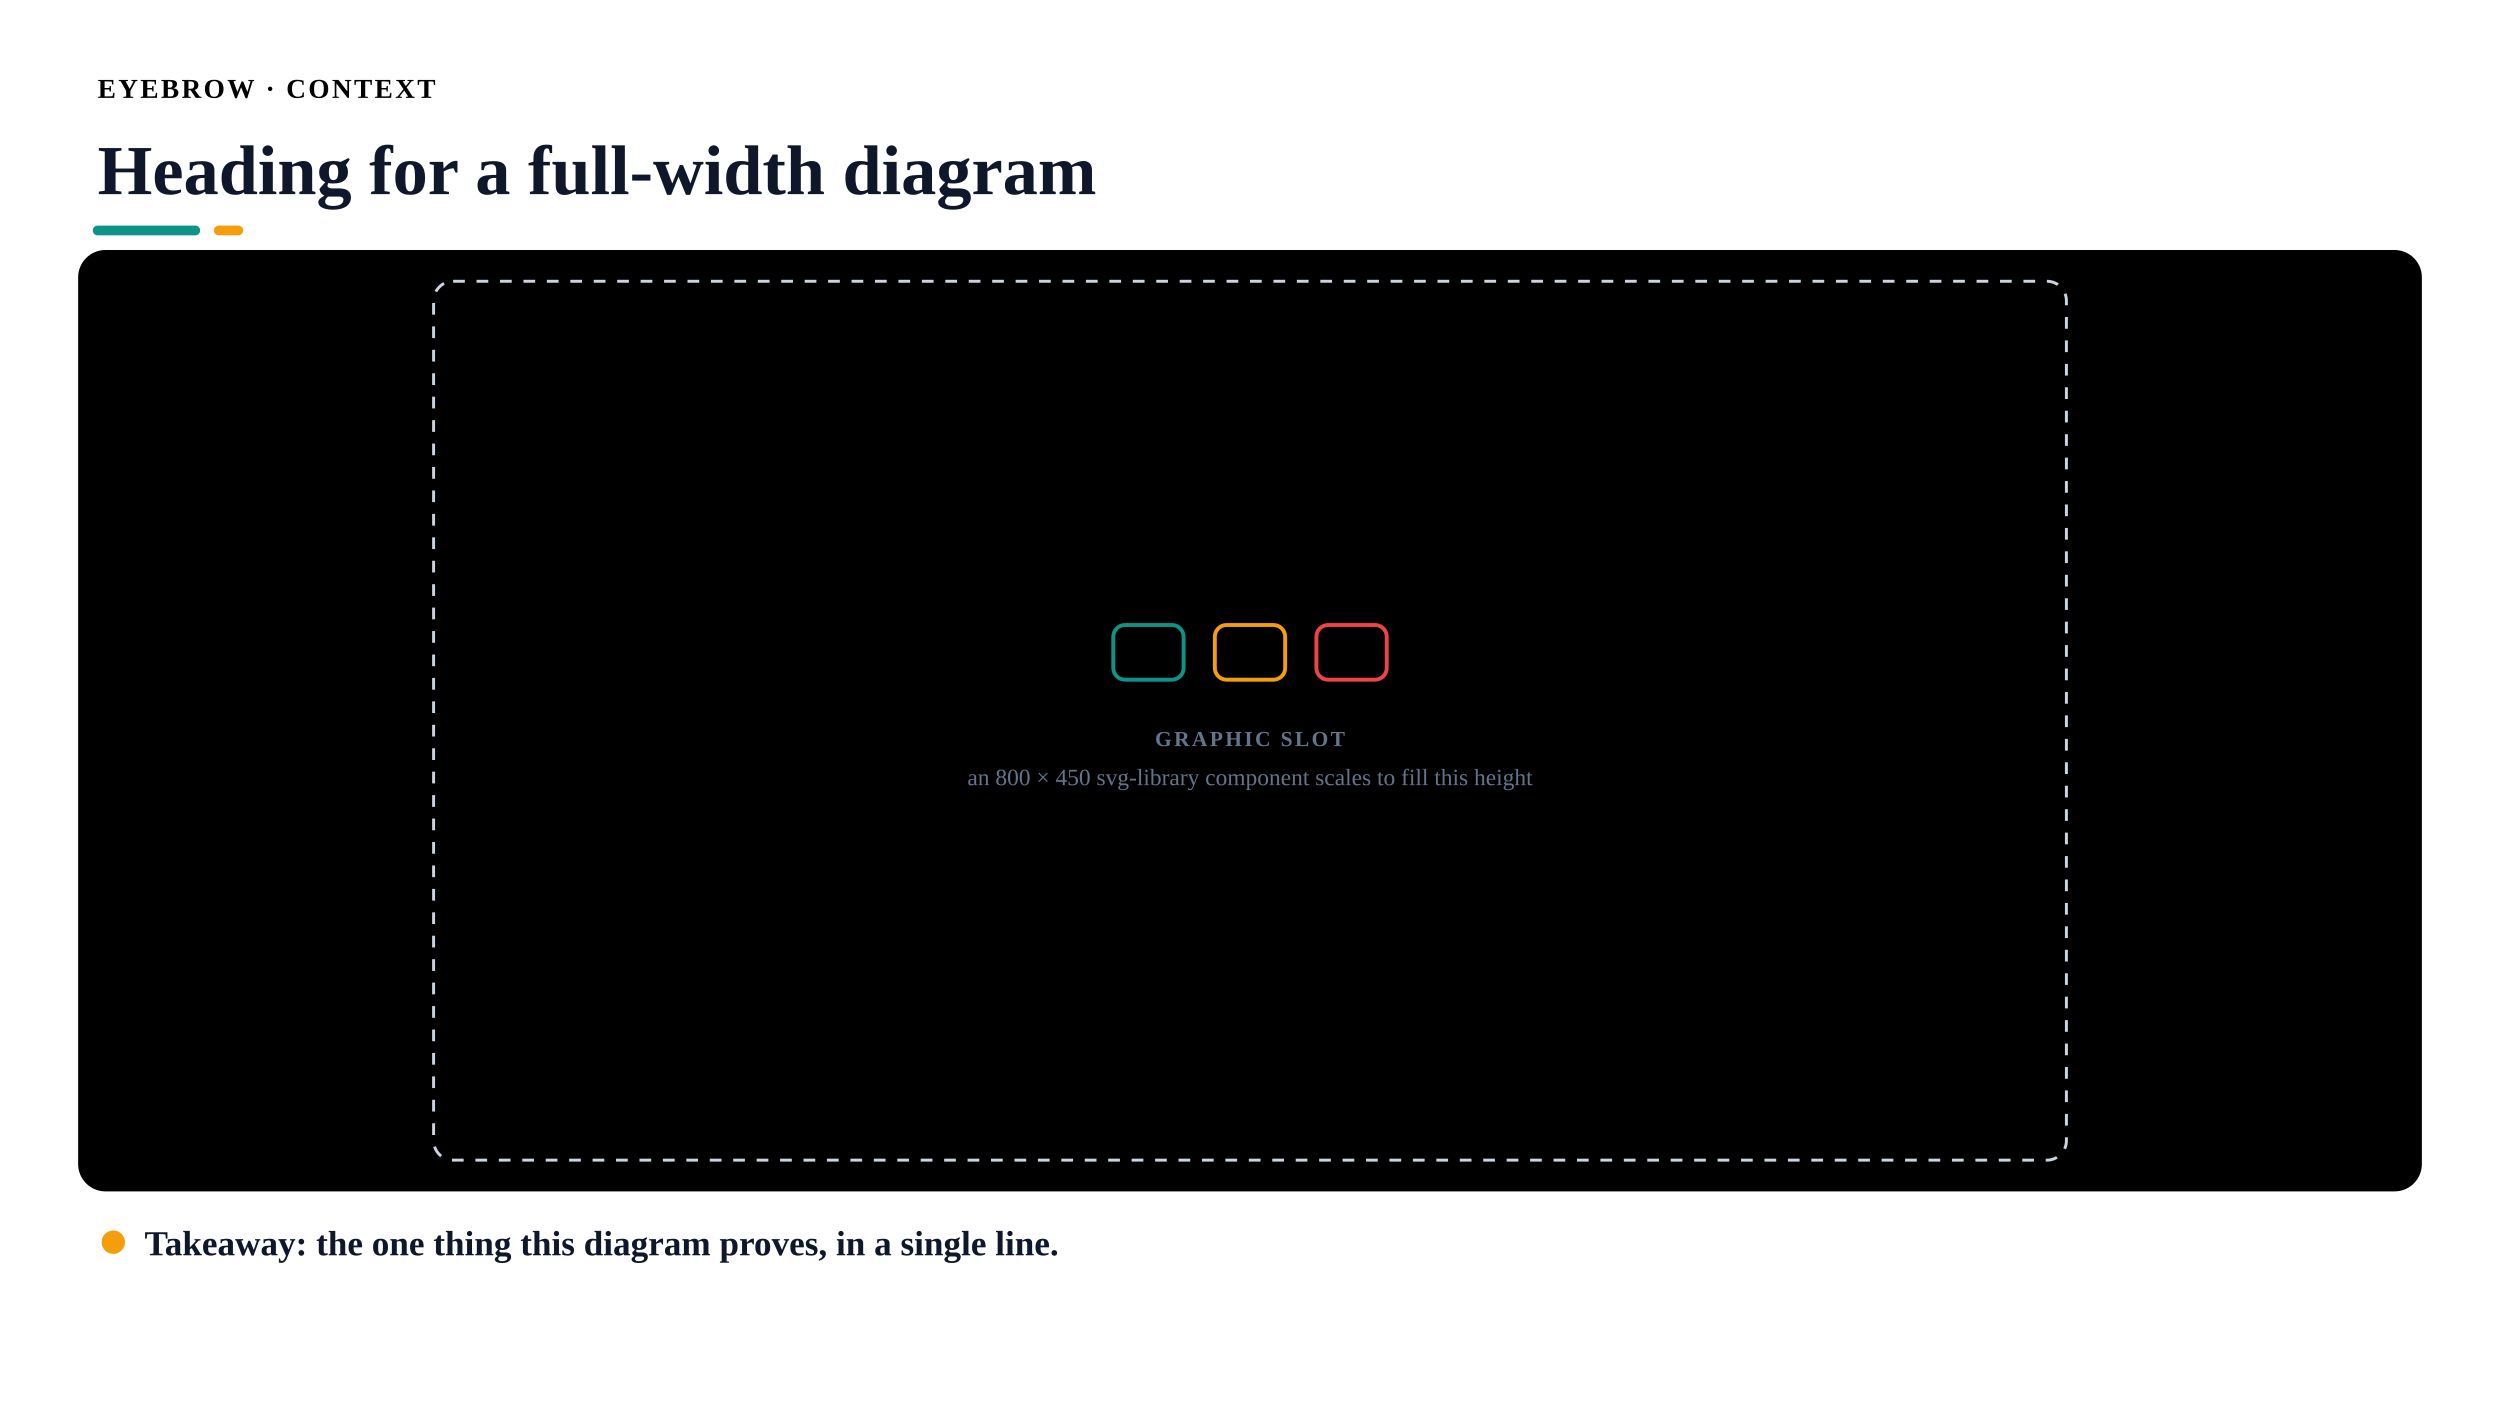
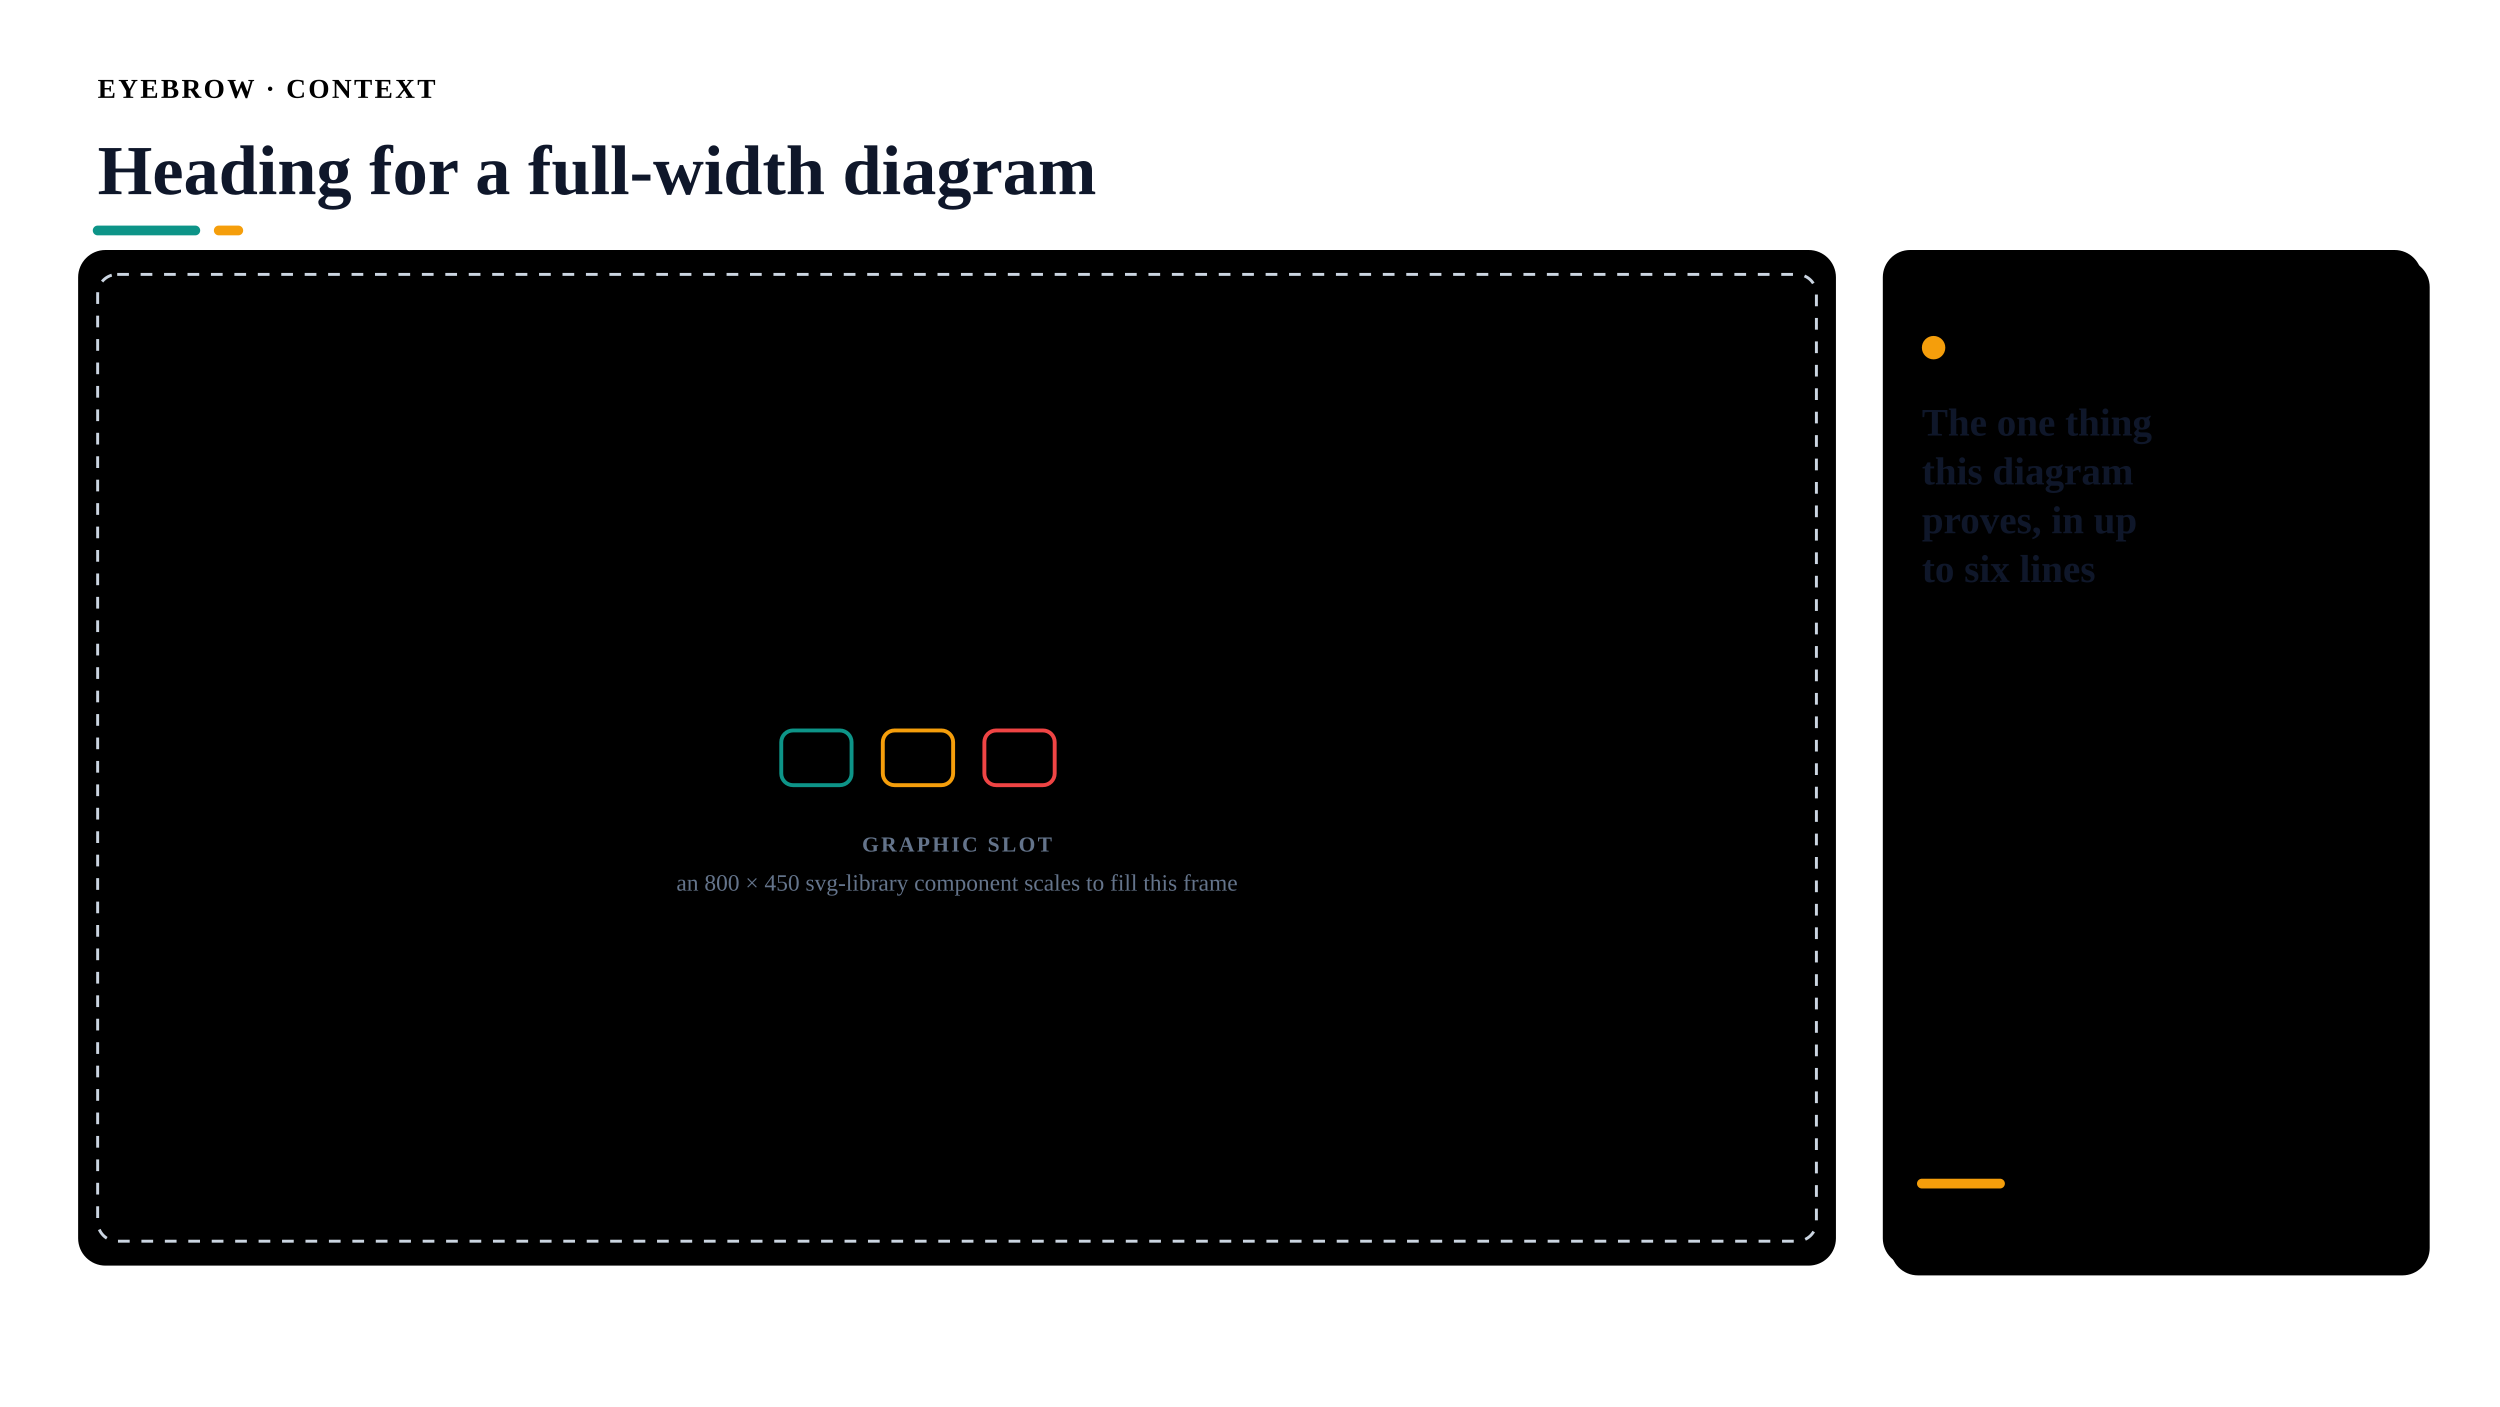
- <svg xmlns="http://www.w3.org/2000/svg" viewBox="0 0 1280 720" role="img" aria-label="Full-width diagram slide with a heading, a large diagram area and a one-line takeaway" style="width:100%;height:auto">
+ <svg xmlns="http://www.w3.org/2000/svg" viewBox="0 0 1280 720" role="img" aria-label="Diagram slide with a heading, a large diagram panel and a takeaway card on the right" style="width:100%;height:auto">
  <rect x="0" y="0" width="1280" height="720" style="fill:var(--surface,#ffffff)" />
  <g data-slot="eyebrow" data-slot-kind="text" data-slot-box="50 34 600 20" data-slot-font="head" data-slot-weight="700" data-slot-size="14" data-slot-tracking="1.2" data-slot-maxlines="1" data-slot-maxchars="48" data-slot-anchor="start" data-slot-fill="color-mix(in srgb, var(--teal,#0d9488) 70%, var(--text,#0f172a))" data-slot-optional="true">
    <text x="50" y="50.1" text-anchor="start" style="font-family:var(--font-head,ui-sans-serif,system-ui);font-size:14px;font-weight:700;fill:color-mix(in srgb, var(--teal,#0d9488) 70%, var(--text,#0f172a));letter-spacing:1.2px">EYEBROW · CONTEXT</text>
  </g>
  <g data-slot="heading" data-slot-kind="text" data-slot-box="50 58 1180 48" data-slot-font="head" data-slot-weight="700" data-slot-size="36" data-slot-maxlines="1" data-slot-maxchars="60" data-slot-anchor="start" data-slot-fill="var(--text,#0f172a)">
    <text x="50" y="99.4" text-anchor="start" style="font-family:var(--font-head,ui-sans-serif,system-ui);font-size:36px;font-weight:700;fill:var(--text,#0f172a)">Heading for a full-width diagram</text>
  </g>
  <line x1="50" y1="118" x2="100" y2="118" style="stroke:var(--teal,#0d9488);stroke-width:5" stroke-linecap="round" />
  <line x1="112" y1="118" x2="122" y2="118" style="stroke:var(--amber,#f59e0b);stroke-width:5" stroke-linecap="round" />
-   <rect x="40" y="128" width="1200" height="482" rx="14" style="fill:color-mix(in srgb, var(--teal,#0d9488) 3%, var(--surface,#ffffff));stroke:color-mix(in srgb, var(--border-bright,#cbd5e1) 70%, transparent);stroke-width:1.5" />
-   <g data-slot="figure" data-slot-kind="graphic" data-slot-box="50 134 1180 470">
-     <rect x="222" y="144" width="836" height="450" rx="10" style="fill:color-mix(in srgb, var(--teal,#0d9488) 4%, transparent);stroke:var(--border-bright,#cbd5e1);stroke-width:1.5" stroke-dasharray="6 6" />
-     <rect x="570" y="320" width="36" height="28" rx="6" style="fill:color-mix(in srgb, var(--teal,#0d9488) 16%, var(--surface,#ffffff));stroke:var(--teal,#0d9488);stroke-width:2" />
-     <rect x="622" y="320" width="36" height="28" rx="6" style="fill:color-mix(in srgb, var(--amber,#f59e0b) 16%, var(--surface,#ffffff));stroke:var(--amber,#f59e0b);stroke-width:2" />
-     <rect x="674" y="320" width="36" height="28" rx="6" style="fill:color-mix(in srgb, var(--coral,#ef4444) 16%, var(--surface,#ffffff));stroke:var(--coral,#ef4444);stroke-width:2" />
-     <text x="640" y="382" text-anchor="middle" style="font-family:var(--font-head,ui-sans-serif,system-ui);font-size:11px;font-weight:700;fill:var(--text-muted,#64748b);letter-spacing:1.2px">GRAPHIC SLOT</text>
-     <text x="640" y="402" text-anchor="middle" style="font-family:var(--font-sans,ui-sans-serif,system-ui);font-size:12px;fill:var(--text-muted,#64748b)">an 800 × 450 svg-library component scales to fill this height</text>
+   <rect x="40" y="128" width="900" height="520" rx="14" style="fill:color-mix(in srgb, var(--teal,#0d9488) 3%, var(--surface,#ffffff));stroke:color-mix(in srgb, var(--border-bright,#cbd5e1) 70%, transparent);stroke-width:1.5" />
+   <g data-slot="figure" data-slot-kind="graphic" data-slot-box="50 134 880 508">
+     <rect x="50" y="140.5" width="880" height="495" rx="10" style="fill:color-mix(in srgb, var(--teal,#0d9488) 4%, transparent);stroke:var(--border-bright,#cbd5e1);stroke-width:1.5" stroke-dasharray="6 6" />
+     <rect x="400" y="374" width="36" height="28" rx="6" style="fill:color-mix(in srgb, var(--teal,#0d9488) 16%, var(--surface,#ffffff));stroke:var(--teal,#0d9488);stroke-width:2" />
+     <rect x="452" y="374" width="36" height="28" rx="6" style="fill:color-mix(in srgb, var(--amber,#f59e0b) 16%, var(--surface,#ffffff));stroke:var(--amber,#f59e0b);stroke-width:2" />
+     <rect x="504" y="374" width="36" height="28" rx="6" style="fill:color-mix(in srgb, var(--coral,#ef4444) 16%, var(--surface,#ffffff));stroke:var(--coral,#ef4444);stroke-width:2" />
+     <text x="490" y="436" text-anchor="middle" style="font-family:var(--font-head,ui-sans-serif,system-ui);font-size:11px;font-weight:700;fill:var(--text-muted,#64748b);letter-spacing:1.2px">GRAPHIC SLOT</text>
+     <text x="490" y="456" text-anchor="middle" style="font-family:var(--font-sans,ui-sans-serif,system-ui);font-size:12px;fill:var(--text-muted,#64748b)">an 800 × 450 svg-library component scales to fill this frame</text>
  </g>
-   <circle cx="58" cy="636" r="6" style="fill:var(--amber,#f59e0b)" />
-   <g data-slot="takeaway" data-slot-kind="text" data-slot-box="74 622 1156 26" data-slot-font="head" data-slot-weight="600" data-slot-size="18" data-slot-maxlines="1" data-slot-maxchars="110" data-slot-anchor="start" data-slot-fill="var(--text,#0f172a)" data-slot-optional="true">
-     <text x="74" y="642.7" text-anchor="start" style="font-family:var(--font-head,ui-sans-serif,system-ui);font-size:18px;font-weight:600;fill:var(--text,#0f172a)">Takeaway: the one thing this diagram proves, in a single line.</text>
+   <rect x="964" y="128" width="276" height="520" rx="14" transform="translate(4 5)" style="fill:color-mix(in srgb, var(--teal,#0d9488) 12%, transparent);stroke:color-mix(in srgb, var(--teal,#0d9488) 35%, transparent);stroke-width:1.5" />
+   <rect x="964" y="128" width="276" height="520" rx="14" style="fill:color-mix(in srgb, var(--teal,#0d9488) 5%, var(--surface,#ffffff));stroke:color-mix(in srgb, var(--teal,#0d9488) 55%, var(--surface,#ffffff));stroke-width:2" />
+   <circle cx="990" cy="178" r="6" style="fill:var(--amber,#f59e0b)" />
+   <g data-slot="takeaway" data-slot-kind="text" data-slot-box="984 200 240 340" data-slot-font="head" data-slot-weight="600" data-slot-size="20" data-slot-maxlines="6" data-slot-maxchars="24" data-slot-anchor="start" data-slot-fill="var(--text,#0f172a)" data-slot-optional="true">
+     <text x="984" y="223" text-anchor="start" style="font-family:var(--font-head,ui-sans-serif,system-ui);font-size:20px;font-weight:600;fill:var(--text,#0f172a)">The one thing</text>
+     <text x="984" y="248" text-anchor="start" style="font-family:var(--font-head,ui-sans-serif,system-ui);font-size:20px;font-weight:600;fill:var(--text,#0f172a)">this diagram</text>
+     <text x="984" y="273" text-anchor="start" style="font-family:var(--font-head,ui-sans-serif,system-ui);font-size:20px;font-weight:600;fill:var(--text,#0f172a)">proves, in up</text>
+     <text x="984" y="298" text-anchor="start" style="font-family:var(--font-head,ui-sans-serif,system-ui);font-size:20px;font-weight:600;fill:var(--text,#0f172a)">to six lines</text>
  </g>
+   <line x1="984" y1="606" x2="1024" y2="606" style="stroke:var(--amber,#f59e0b);stroke-width:5" stroke-linecap="round" />
</svg>
